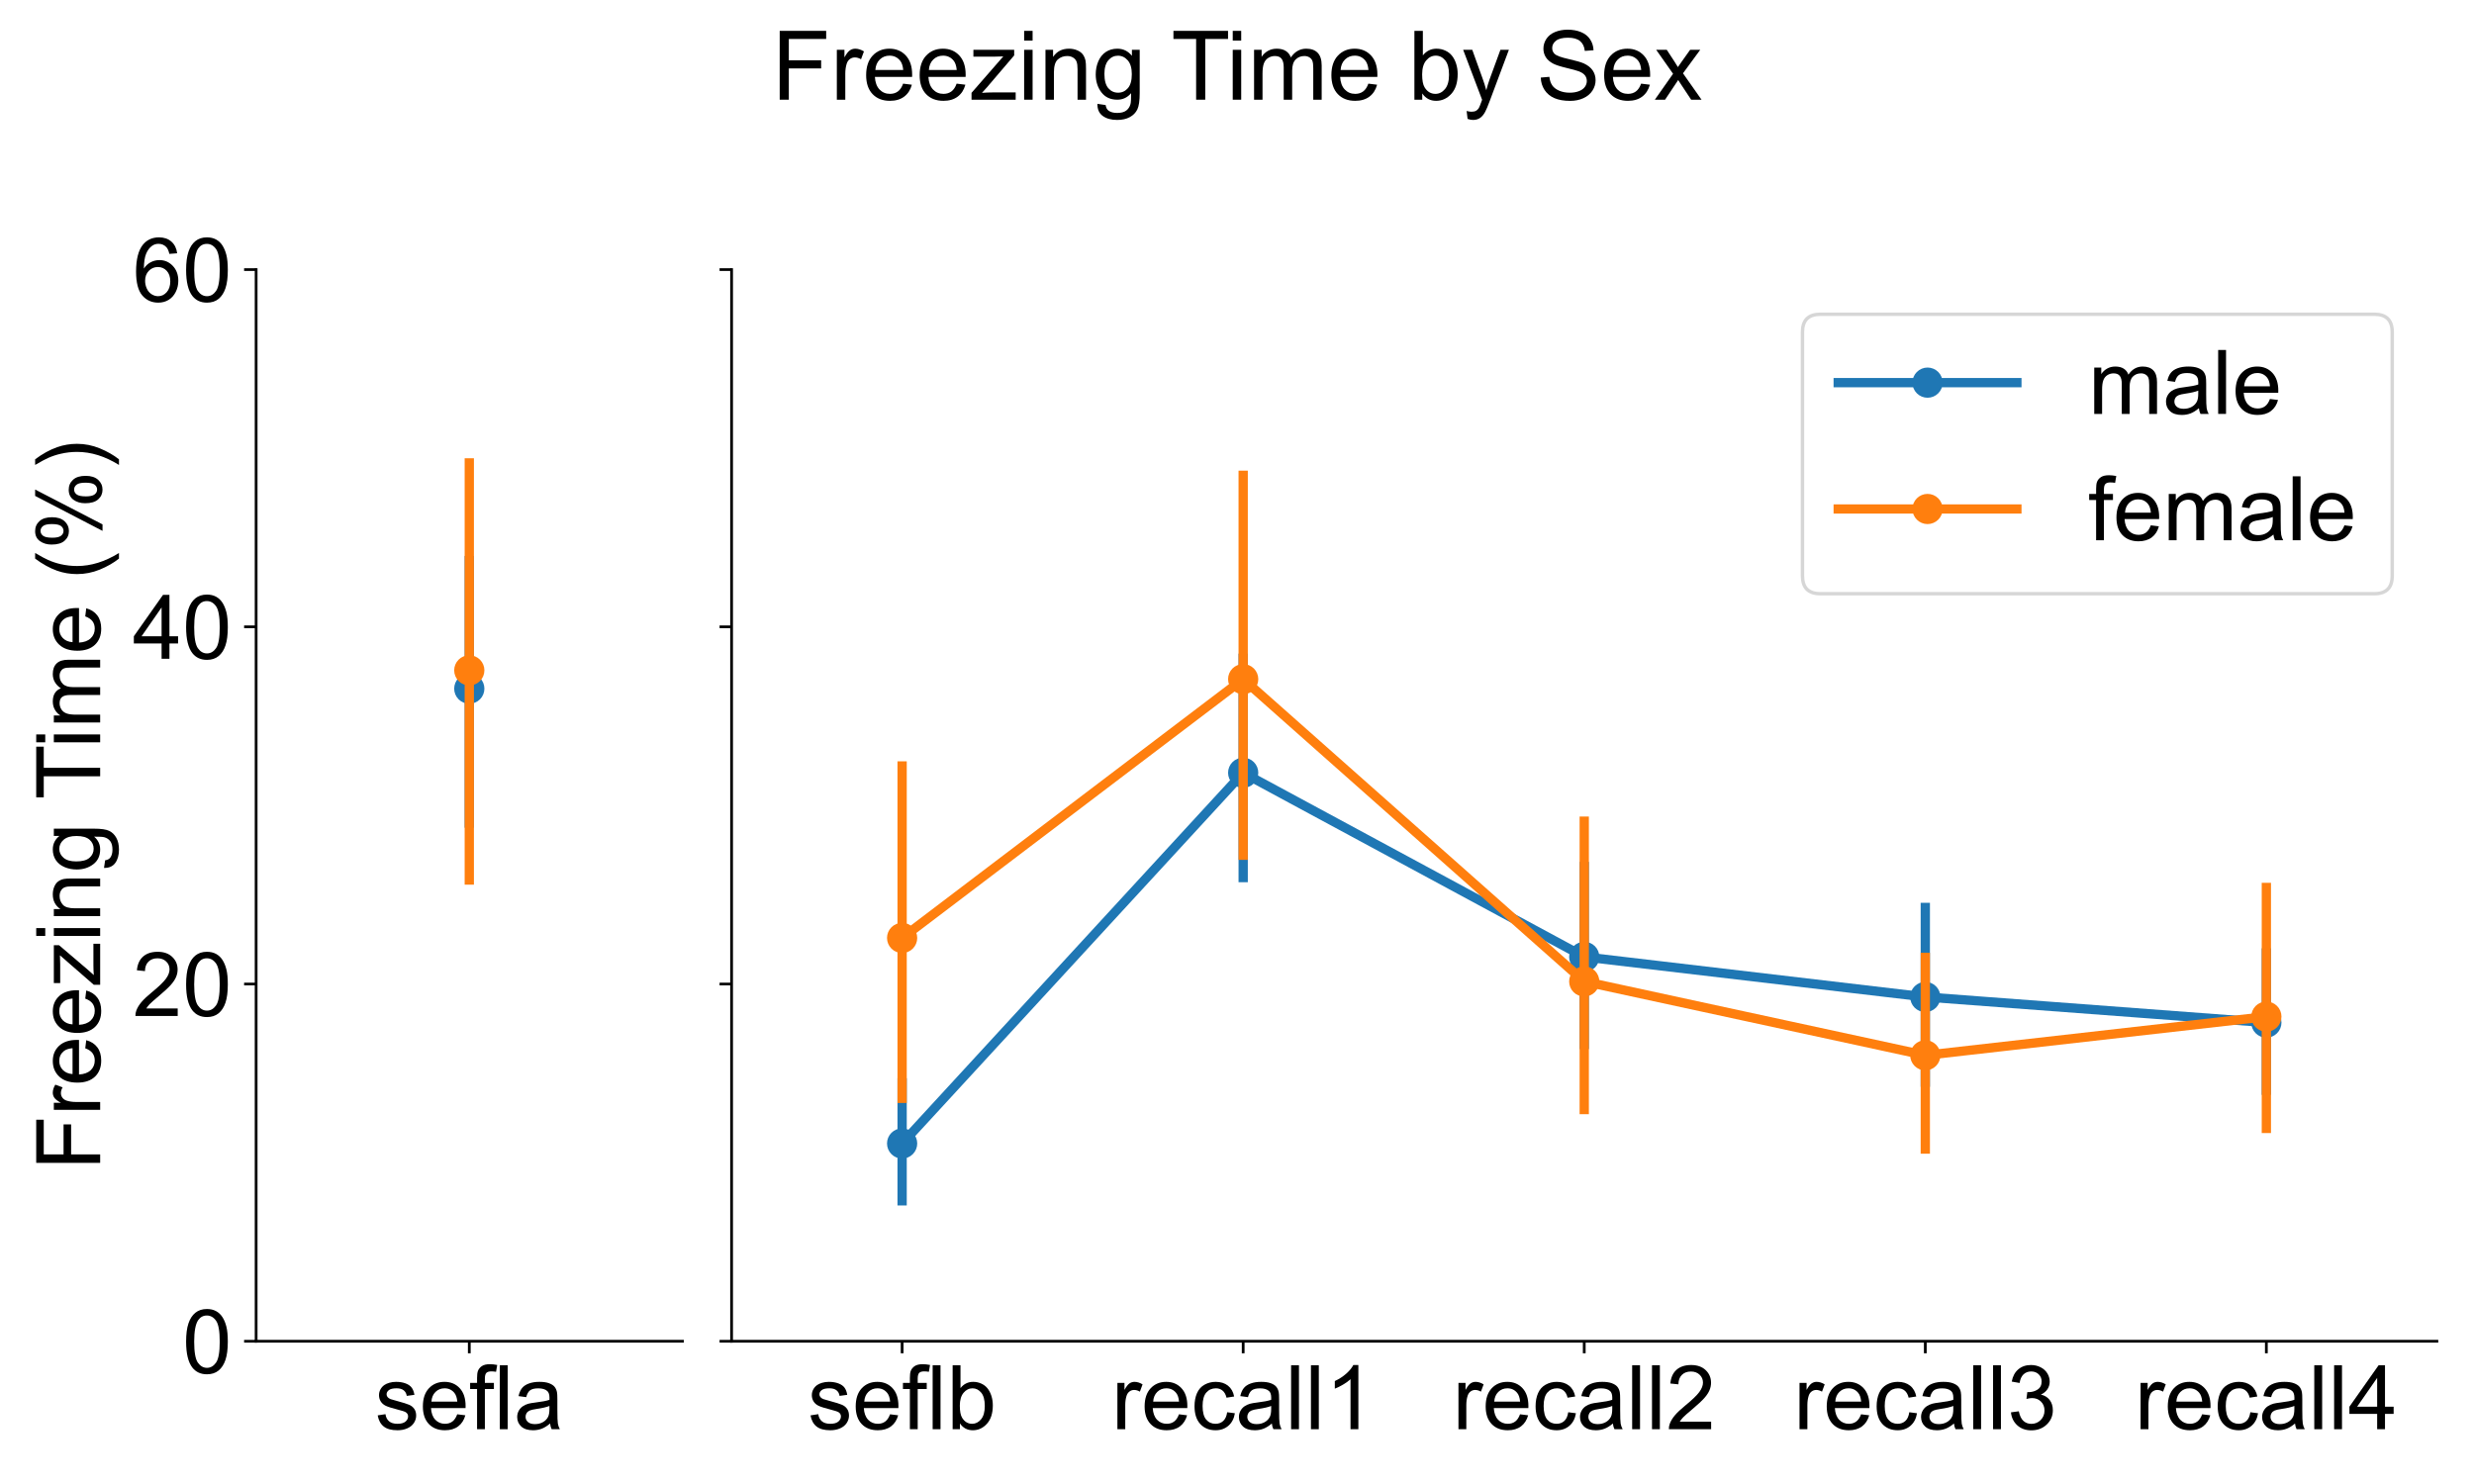
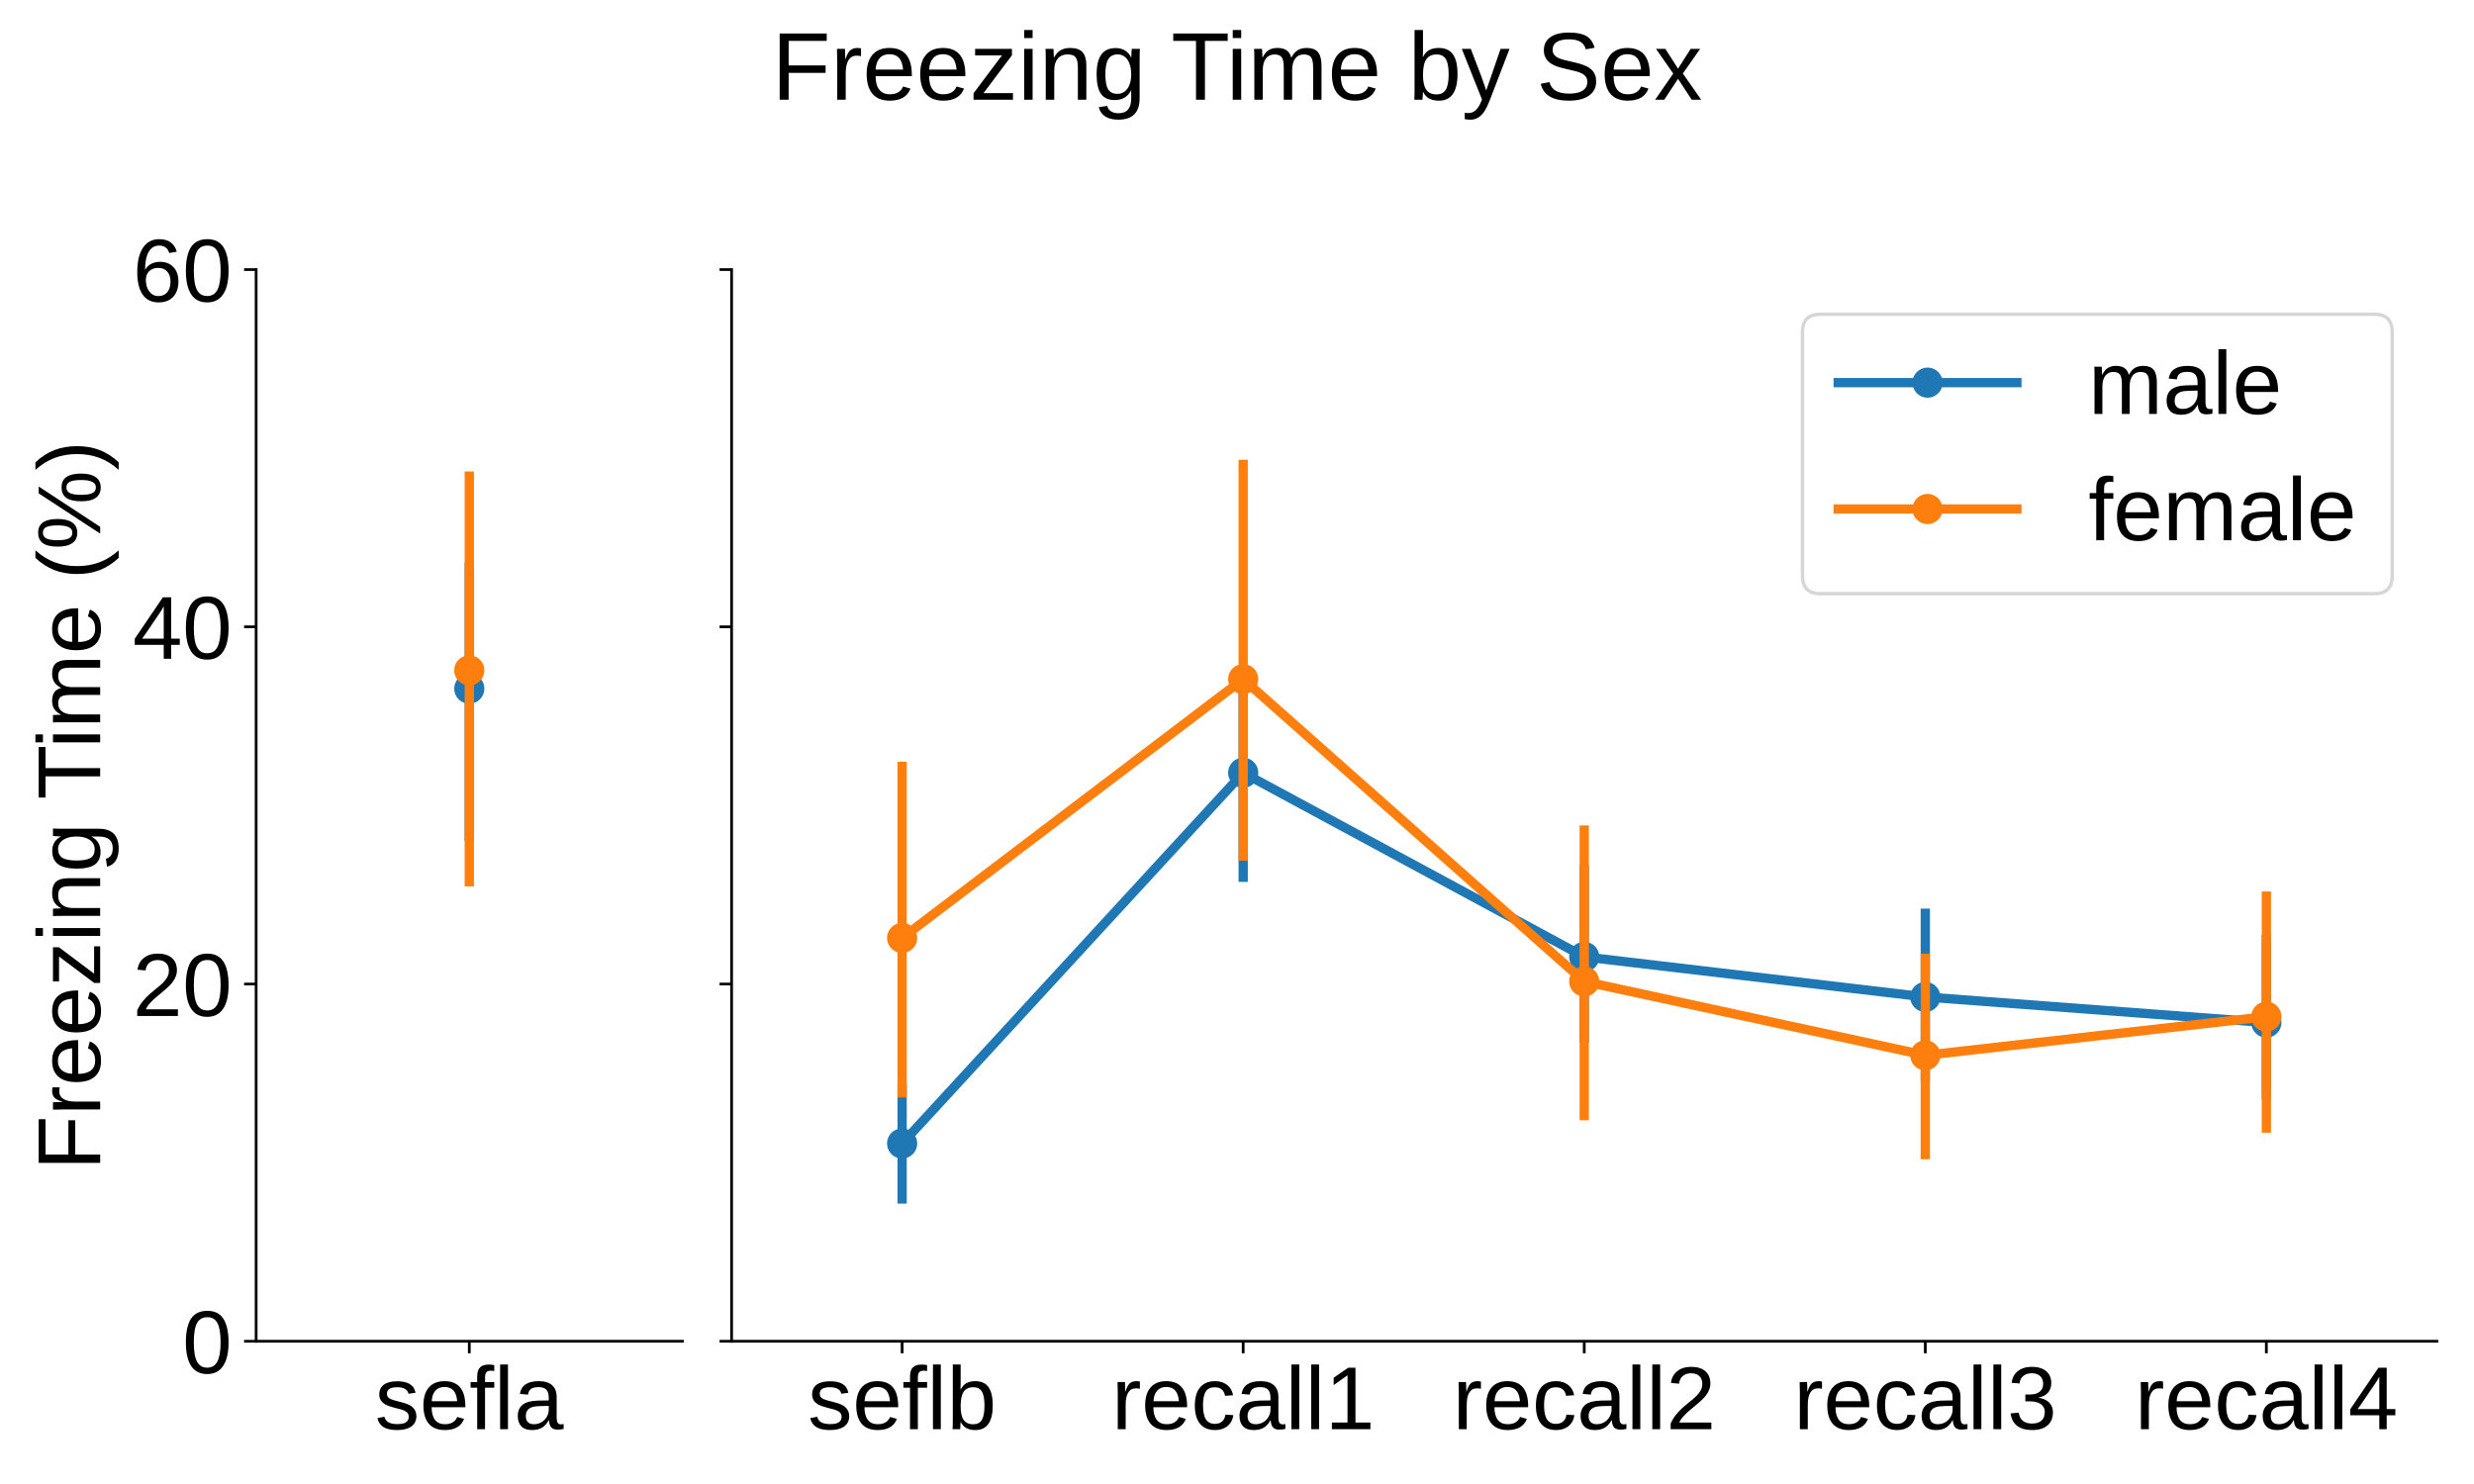
<svg xmlns="http://www.w3.org/2000/svg" xmlns:xlink="http://www.w3.org/1999/xlink" width="720pt" height="432pt" viewBox="0 0 720 432" version="1.1">
  <defs>
    <style type="text/css">*{stroke-linejoin: round; stroke-linecap: butt}</style>
  </defs>
  <g id="figure_1">
    <g id="patch_1">
      <path d="M 0 432  L 720 432  L 720 0  L 0 0  z " style="fill: #ffffff" />
    </g>
    <g id="axes_1">
      <g id="patch_2">
        <path d="M 74.54 390.44  L 198.612 390.44  L 198.612 78.48  L 74.54 78.48  z " style="fill: #ffffff" />
      </g>
      <g id="matplotlib.axis_1">
        <g id="xtick_1">
          <g id="line2d_1">
            <defs>
-               <path id="m0d3e3b2c49" d="M 0 0  L 0 3.5  " style="stroke: #000000; stroke-width: 0.8" />
+               <path id="mdb3331ebac" d="M 0 0  L 0 3.5  " style="stroke: #000000; stroke-width: 0.8" />
            </defs>
            <g>
-               <use xlink:href="#m0d3e3b2c49" x="136.576" y="390.44" style="stroke: #000000; stroke-width: 0.8" />
+               <use xlink:href="#mdb3331ebac" x="136.576" y="390.44" style="stroke: #000000; stroke-width: 0.8" />
            </g>
          </g>
          <g id="text_1">
-             <g transform="translate(109.1176 416.0503) scale(0.26 -0.26)">
-               <defs>
-                 <path id="ArialMT-73" d="M 197 991  L 753 1078  Q 800 744 1014 566  Q 1228 388 1613 388  Q 2000 388 2187 545  Q 2375 703 2375 916  Q 2375 1106 2209 1216  Q 2094 1291 1634 1406  Q 1016 1563 777 1677  Q 538 1791 414 1992  Q 291 2194 291 2438  Q 291 2659 392 2848  Q 494 3038 669 3163  Q 800 3259 1026 3326  Q 1253 3394 1513 3394  Q 1903 3394 2198 3281  Q 2494 3169 2634 2976  Q 2775 2784 2828 2463  L 2278 2388  Q 2241 2644 2061 2787  Q 1881 2931 1553 2931  Q 1166 2931 1000 2803  Q 834 2675 834 2503  Q 834 2394 903 2306  Q 972 2216 1119 2156  Q 1203 2125 1616 2013  Q 2213 1853 2448 1751  Q 2684 1650 2818 1456  Q 2953 1263 2953 975  Q 2953 694 2789 445  Q 2625 197 2315 61  Q 2006 -75 1616 -75  Q 969 -75 630 194  Q 291 463 197 991  z " transform="scale(0.015625)" />
-                 <path id="ArialMT-65" d="M 2694 1069  L 3275 997  Q 3138 488 2766 206  Q 2394 -75 1816 -75  Q 1088 -75 661 373  Q 234 822 234 1631  Q 234 2469 665 2931  Q 1097 3394 1784 3394  Q 2450 3394 2872 2941  Q 3294 2488 3294 1666  Q 3294 1616 3291 1516  L 816 1516  Q 847 969 1125 678  Q 1403 388 1819 388  Q 2128 388 2347 550  Q 2566 713 2694 1069  z M 847 1978  L 2700 1978  Q 2663 2397 2488 2606  Q 2219 2931 1791 2931  Q 1403 2931 1139 2672  Q 875 2413 847 1978  z " transform="scale(0.015625)" />
-                 <path id="ArialMT-66" d="M 556 0  L 556 2881  L 59 2881  L 59 3319  L 556 3319  L 556 3672  Q 556 4006 616 4169  Q 697 4388 901 4523  Q 1106 4659 1475 4659  Q 1713 4659 2000 4603  L 1916 4113  Q 1741 4144 1584 4144  Q 1328 4144 1222 4034  Q 1116 3925 1116 3625  L 1116 3319  L 1763 3319  L 1763 2881  L 1116 2881  L 1116 0  L 556 0  z " transform="scale(0.015625)" />
-                 <path id="ArialMT-6c" d="M 409 0  L 409 4581  L 972 4581  L 972 0  L 409 0  z " transform="scale(0.015625)" />
-                 <path id="ArialMT-61" d="M 2588 409  Q 2275 144 1986 34  Q 1697 -75 1366 -75  Q 819 -75 525 192  Q 231 459 231 875  Q 231 1119 342 1320  Q 453 1522 633 1644  Q 813 1766 1038 1828  Q 1203 1872 1538 1913  Q 2219 1994 2541 2106  Q 2544 2222 2544 2253  Q 2544 2597 2384 2738  Q 2169 2928 1744 2928  Q 1347 2928 1158 2789  Q 969 2650 878 2297  L 328 2372  Q 403 2725 575 2942  Q 747 3159 1072 3276  Q 1397 3394 1825 3394  Q 2250 3394 2515 3294  Q 2781 3194 2906 3042  Q 3031 2891 3081 2659  Q 3109 2516 3109 2141  L 3109 1391  Q 3109 606 3145 398  Q 3181 191 3288 0  L 2700 0  Q 2613 175 2588 409  z M 2541 1666  Q 2234 1541 1622 1453  Q 1275 1403 1131 1340  Q 988 1278 909 1158  Q 831 1038 831 891  Q 831 666 1001 516  Q 1172 366 1500 366  Q 1825 366 2078 508  Q 2331 650 2450 897  Q 2541 1088 2541 1459  L 2541 1666  z " transform="scale(0.015625)" />
-               </defs>
-               <use xlink:href="#ArialMT-73" />
-               <use xlink:href="#ArialMT-65" x="50" />
-               <use xlink:href="#ArialMT-66" x="105.615" />
-               <use xlink:href="#ArialMT-6c" x="133.398" />
-               <use xlink:href="#ArialMT-61" x="155.615" />
-             </g>
+             <text style="font-size: 26px; font-family: 'Arial'; text-anchor: middle" x="136.576" y="416.05" transform="rotate(-0 136.576 416.0503)">sefla</text>
          </g>
        </g>
      </g>
      <g id="matplotlib.axis_2">
        <g id="ytick_1">
          <g id="line2d_2">
            <defs>
-               <path id="mf577c481ad" d="M 0 0  L -3.5 0  " style="stroke: #000000; stroke-width: 0.8" />
+               <path id="mdb7755daaa" d="M 0 0  L -3.5 0  " style="stroke: #000000; stroke-width: 0.8" />
            </defs>
            <g>
-               <use xlink:href="#mf577c481ad" x="74.54" y="390.44" style="stroke: #000000; stroke-width: 0.8" />
+               <use xlink:href="#mdb7755daaa" x="74.54" y="390.44" style="stroke: #000000; stroke-width: 0.8" />
            </g>
          </g>
          <g id="text_2">
-             <g transform="translate(53.08156 399.7452) scale(0.26 -0.26)">
-               <defs>
-                 <path id="ArialMT-30" d="M 266 2259  Q 266 3072 433 3567  Q 600 4063 929 4331  Q 1259 4600 1759 4600  Q 2128 4600 2406 4451  Q 2684 4303 2865 4023  Q 3047 3744 3150 3342  Q 3253 2941 3253 2259  Q 3253 1453 3087 958  Q 2922 463 2592 192  Q 2263 -78 1759 -78  Q 1097 -78 719 397  Q 266 969 266 2259  z M 844 2259  Q 844 1131 1108 757  Q 1372 384 1759 384  Q 2147 384 2411 759  Q 2675 1134 2675 2259  Q 2675 3391 2411 3762  Q 2147 4134 1753 4134  Q 1366 4134 1134 3806  Q 844 3388 844 2259  z " transform="scale(0.015625)" />
-               </defs>
-               <use xlink:href="#ArialMT-30" />
-             </g>
+             <text style="font-size: 26px; font-family: 'Arial'; text-anchor: end" x="67.54" y="399.745" transform="rotate(-0 67.54 399.7452)">0</text>
          </g>
        </g>
        <g id="ytick_2">
          <g id="line2d_3">
            <g>
-               <use xlink:href="#mf577c481ad" x="74.54" y="286.453" style="stroke: #000000; stroke-width: 0.8" />
+               <use xlink:href="#mdb7755daaa" x="74.54" y="286.453" style="stroke: #000000; stroke-width: 0.8" />
            </g>
          </g>
          <g id="text_3">
-             <g transform="translate(38.62313 295.7585) scale(0.26 -0.26)">
-               <defs>
-                 <path id="ArialMT-32" d="M 3222 541  L 3222 0  L 194 0  Q 188 203 259 391  Q 375 700 629 1000  Q 884 1300 1366 1694  Q 2113 2306 2375 2664  Q 2638 3022 2638 3341  Q 2638 3675 2398 3904  Q 2159 4134 1775 4134  Q 1369 4134 1125 3890  Q 881 3647 878 3216  L 300 3275  Q 359 3922 746 4261  Q 1134 4600 1788 4600  Q 2447 4600 2831 4234  Q 3216 3869 3216 3328  Q 3216 3053 3103 2787  Q 2991 2522 2730 2228  Q 2469 1934 1863 1422  Q 1356 997 1212 845  Q 1069 694 975 541  L 3222 541  z " transform="scale(0.015625)" />
-               </defs>
-               <use xlink:href="#ArialMT-32" />
-               <use xlink:href="#ArialMT-30" x="55.615" />
-             </g>
+             <text style="font-size: 26px; font-family: 'Arial'; text-anchor: end" x="67.54" y="295.758" transform="rotate(-0 67.54 295.7585)">20</text>
          </g>
        </g>
        <g id="ytick_3">
          <g id="line2d_4">
            <g>
-               <use xlink:href="#mf577c481ad" x="74.54" y="182.467" style="stroke: #000000; stroke-width: 0.8" />
+               <use xlink:href="#mdb7755daaa" x="74.54" y="182.467" style="stroke: #000000; stroke-width: 0.8" />
            </g>
          </g>
          <g id="text_4">
-             <g transform="translate(38.62313 191.7718) scale(0.26 -0.26)">
-               <defs>
-                 <path id="ArialMT-34" d="M 2069 0  L 2069 1097  L 81 1097  L 81 1613  L 2172 4581  L 2631 4581  L 2631 1613  L 3250 1613  L 3250 1097  L 2631 1097  L 2631 0  L 2069 0  z M 2069 1613  L 2069 3678  L 634 1613  L 2069 1613  z " transform="scale(0.015625)" />
-               </defs>
-               <use xlink:href="#ArialMT-34" />
-               <use xlink:href="#ArialMT-30" x="55.615" />
-             </g>
+             <text style="font-size: 26px; font-family: 'Arial'; text-anchor: end" x="67.54" y="191.772" transform="rotate(-0 67.54 191.7718)">40</text>
          </g>
        </g>
        <g id="ytick_4">
          <g id="line2d_5">
            <g>
-               <use xlink:href="#mf577c481ad" x="74.54" y="78.48" style="stroke: #000000; stroke-width: 0.8" />
+               <use xlink:href="#mdb7755daaa" x="74.54" y="78.48" style="stroke: #000000; stroke-width: 0.8" />
            </g>
          </g>
          <g id="text_5">
-             <g transform="translate(38.62313 87.78516) scale(0.26 -0.26)">
-               <defs>
-                 <path id="ArialMT-36" d="M 3184 3459  L 2625 3416  Q 2550 3747 2413 3897  Q 2184 4138 1850 4138  Q 1581 4138 1378 3988  Q 1113 3794 959 3422  Q 806 3050 800 2363  Q 1003 2672 1297 2822  Q 1591 2972 1913 2972  Q 2475 2972 2870 2558  Q 3266 2144 3266 1488  Q 3266 1056 3080 686  Q 2894 316 2569 119  Q 2244 -78 1831 -78  Q 1128 -78 684 439  Q 241 956 241 2144  Q 241 3472 731 4075  Q 1159 4600 1884 4600  Q 2425 4600 2770 4297  Q 3116 3994 3184 3459  z M 888 1484  Q 888 1194 1011 928  Q 1134 663 1356 523  Q 1578 384 1822 384  Q 2178 384 2434 671  Q 2691 959 2691 1453  Q 2691 1928 2437 2201  Q 2184 2475 1800 2475  Q 1419 2475 1153 2201  Q 888 1928 888 1484  z " transform="scale(0.015625)" />
-               </defs>
-               <use xlink:href="#ArialMT-36" />
-               <use xlink:href="#ArialMT-30" x="55.615" />
-             </g>
+             <text style="font-size: 26px; font-family: 'Arial'; text-anchor: end" x="67.54" y="87.785" transform="rotate(-0 67.54 87.78516)">60</text>
          </g>
        </g>
        <g id="text_6">
-           <g transform="translate(29.15094 340.6456) rotate(-90) scale(0.26 -0.26)">
-             <defs>
-               <path id="ArialMT-46" d="M 525 0  L 525 4581  L 3616 4581  L 3616 4041  L 1131 4041  L 1131 2622  L 3281 2622  L 3281 2081  L 1131 2081  L 1131 0  L 525 0  z " transform="scale(0.015625)" />
-               <path id="ArialMT-72" d="M 416 0  L 416 3319  L 922 3319  L 922 2816  Q 1116 3169 1280 3281  Q 1444 3394 1641 3394  Q 1925 3394 2219 3213  L 2025 2691  Q 1819 2813 1613 2813  Q 1428 2813 1281 2702  Q 1134 2591 1072 2394  Q 978 2094 978 1738  L 978 0  L 416 0  z " transform="scale(0.015625)" />
-               <path id="ArialMT-7a" d="M 125 0  L 125 456  L 2238 2881  Q 1878 2863 1603 2863  L 250 2863  L 250 3319  L 2963 3319  L 2963 2947  L 1166 841  L 819 456  Q 1197 484 1528 484  L 3063 484  L 3063 0  L 125 0  z " transform="scale(0.015625)" />
-               <path id="ArialMT-69" d="M 425 3934  L 425 4581  L 988 4581  L 988 3934  L 425 3934  z M 425 0  L 425 3319  L 988 3319  L 988 0  L 425 0  z " transform="scale(0.015625)" />
-               <path id="ArialMT-6e" d="M 422 0  L 422 3319  L 928 3319  L 928 2847  Q 1294 3394 1984 3394  Q 2284 3394 2536 3286  Q 2788 3178 2913 3003  Q 3038 2828 3088 2588  Q 3119 2431 3119 2041  L 3119 0  L 2556 0  L 2556 2019  Q 2556 2363 2490 2533  Q 2425 2703 2258 2804  Q 2091 2906 1866 2906  Q 1506 2906 1245 2678  Q 984 2450 984 1813  L 984 0  L 422 0  z " transform="scale(0.015625)" />
-               <path id="ArialMT-67" d="M 319 -275  L 866 -356  Q 900 -609 1056 -725  Q 1266 -881 1628 -881  Q 2019 -881 2231 -725  Q 2444 -569 2519 -288  Q 2563 -116 2559 434  Q 2191 0 1641 0  Q 956 0 581 494  Q 206 988 206 1678  Q 206 2153 378 2554  Q 550 2956 876 3175  Q 1203 3394 1644 3394  Q 2231 3394 2613 2919  L 2613 3319  L 3131 3319  L 3131 450  Q 3131 -325 2973 -648  Q 2816 -972 2473 -1159  Q 2131 -1347 1631 -1347  Q 1038 -1347 672 -1080  Q 306 -813 319 -275  z M 784 1719  Q 784 1066 1043 766  Q 1303 466 1694 466  Q 2081 466 2343 764  Q 2606 1063 2606 1700  Q 2606 2309 2336 2618  Q 2066 2928 1684 2928  Q 1309 2928 1046 2623  Q 784 2319 784 1719  z " transform="scale(0.015625)" />
-               <path id="ArialMT-20" transform="scale(0.015625)" />
-               <path id="ArialMT-54" d="M 1659 0  L 1659 4041  L 150 4041  L 150 4581  L 3781 4581  L 3781 4041  L 2266 4041  L 2266 0  L 1659 0  z " transform="scale(0.015625)" />
-               <path id="ArialMT-6d" d="M 422 0  L 422 3319  L 925 3319  L 925 2853  Q 1081 3097 1340 3245  Q 1600 3394 1931 3394  Q 2300 3394 2536 3241  Q 2772 3088 2869 2813  Q 3263 3394 3894 3394  Q 4388 3394 4653 3120  Q 4919 2847 4919 2278  L 4919 0  L 4359 0  L 4359 2091  Q 4359 2428 4304 2576  Q 4250 2725 4106 2815  Q 3963 2906 3769 2906  Q 3419 2906 3187 2673  Q 2956 2441 2956 1928  L 2956 0  L 2394 0  L 2394 2156  Q 2394 2531 2256 2718  Q 2119 2906 1806 2906  Q 1569 2906 1367 2781  Q 1166 2656 1075 2415  Q 984 2175 984 1722  L 984 0  L 422 0  z " transform="scale(0.015625)" />
-               <path id="ArialMT-28" d="M 1497 -1347  Q 1031 -759 709 28  Q 388 816 388 1659  Q 388 2403 628 3084  Q 909 3875 1497 4659  L 1900 4659  Q 1522 4009 1400 3731  Q 1209 3300 1100 2831  Q 966 2247 966 1656  Q 966 153 1900 -1347  L 1497 -1347  z " transform="scale(0.015625)" />
-               <path id="ArialMT-25" d="M 372 3481  Q 372 3972 619 4315  Q 866 4659 1334 4659  Q 1766 4659 2048 4351  Q 2331 4044 2331 3447  Q 2331 2866 2045 2552  Q 1759 2238 1341 2238  Q 925 2238 648 2547  Q 372 2856 372 3481  z M 1350 4272  Q 1141 4272 1002 4090  Q 863 3909 863 3425  Q 863 2984 1003 2804  Q 1144 2625 1350 2625  Q 1563 2625 1702 2806  Q 1841 2988 1841 3469  Q 1841 3913 1700 4092  Q 1559 4272 1350 4272  z M 1353 -169  L 3859 4659  L 4316 4659  L 1819 -169  L 1353 -169  z M 3334 1075  Q 3334 1569 3581 1911  Q 3828 2253 4300 2253  Q 4731 2253 5014 1945  Q 5297 1638 5297 1041  Q 5297 459 5011 145  Q 4725 -169 4303 -169  Q 3888 -169 3611 142  Q 3334 453 3334 1075  z M 4316 1866  Q 4103 1866 3964 1684  Q 3825 1503 3825 1019  Q 3825 581 3965 400  Q 4106 219 4313 219  Q 4528 219 4667 400  Q 4806 581 4806 1063  Q 4806 1506 4665 1686  Q 4525 1866 4316 1866  z " transform="scale(0.015625)" />
-               <path id="ArialMT-29" d="M 791 -1347  L 388 -1347  Q 1322 153 1322 1656  Q 1322 2244 1188 2822  Q 1081 3291 891 3722  Q 769 4003 388 4659  L 791 4659  Q 1378 3875 1659 3084  Q 1900 2403 1900 1659  Q 1900 816 1576 28  Q 1253 -759 791 -1347  z " transform="scale(0.015625)" />
-             </defs>
-             <use xlink:href="#ArialMT-46" />
-             <use xlink:href="#ArialMT-72" x="61.084" />
-             <use xlink:href="#ArialMT-65" x="94.385" />
-             <use xlink:href="#ArialMT-65" x="150" />
-             <use xlink:href="#ArialMT-7a" x="205.615" />
-             <use xlink:href="#ArialMT-69" x="255.615" />
-             <use xlink:href="#ArialMT-6e" x="277.832" />
-             <use xlink:href="#ArialMT-67" x="333.447" />
-             <use xlink:href="#ArialMT-20" x="389.062" />
-             <use xlink:href="#ArialMT-54" x="415.096" />
-             <use xlink:href="#ArialMT-69" x="472.43" />
-             <use xlink:href="#ArialMT-6d" x="494.646" />
-             <use xlink:href="#ArialMT-65" x="577.947" />
-             <use xlink:href="#ArialMT-20" x="633.562" />
-             <use xlink:href="#ArialMT-28" x="661.346" />
-             <use xlink:href="#ArialMT-25" x="694.646" />
-             <use xlink:href="#ArialMT-29" x="783.562" />
-           </g>
+           <text style="font-size: 26px; font-family: 'Arial'; text-anchor: middle" x="29.151" y="234.46" transform="rotate(-90 29.15094 234.46)">Freezing Time (%)</text>
        </g>
      </g>
      <g id="line2d_6">
-         <path d="M 136.576 200.466  " clip-path="url(#p0531f3b041)" style="fill: none; stroke: #1f77b4; stroke-width: 2.7; stroke-linecap: square" />
+         <path d="M 136.576 200.466  " clip-path="url(#pfda4c214dc)" style="fill: none; stroke: #1f77b4; stroke-width: 2.7; stroke-linecap: square" />
        <defs>
-           <path id="m6a52ae453a" d="M 0 3.384  C 0.897 3.384 1.758 3.027 2.393 2.393  C 3.027 1.758 3.384 0.897 3.384 0  C 3.384 -0.897 3.027 -1.758 2.393 -2.393  C 1.758 -3.027 0.897 -3.384 0 -3.384  C -0.897 -3.384 -1.758 -3.027 -2.393 -2.393  C -3.027 -1.758 -3.384 -0.897 -3.384 0  C -3.384 0.897 -3.027 1.758 -2.393 2.393  C -1.758 3.027 -0.897 3.384 0 3.384  z " style="stroke: #1f77b4; stroke-width: 2.025" />
+           <path id="mf33b1199b5" d="M 0 3.384  C 0.897 3.384 1.758 3.027 2.393 2.393  C 3.027 1.758 3.384 0.897 3.384 0  C 3.384 -0.897 3.027 -1.758 2.393 -2.393  C 1.758 -3.027 0.897 -3.384 0 -3.384  C -0.897 -3.384 -1.758 -3.027 -2.393 -2.393  C -3.027 -1.758 -3.384 -0.897 -3.384 0  C -3.384 0.897 -3.027 1.758 -2.393 2.393  C -1.758 3.027 -0.897 3.384 0 3.384  z " style="stroke: #1f77b4; stroke-width: 2.025" />
        </defs>
-         <g clip-path="url(#p0531f3b041)">
-           <use xlink:href="#m6a52ae453a" x="136.576" y="200.466" style="fill: #1f77b4; stroke: #1f77b4; stroke-width: 2.025" />
+         <g clip-path="url(#pfda4c214dc)">
+           <use xlink:href="#mf33b1199b5" x="136.576" y="200.466" style="fill: #1f77b4; stroke: #1f77b4; stroke-width: 2.025" />
        </g>
      </g>
      <g id="line2d_7">
-         <path d="M 136.576 239.617  L 136.576 163.18  " clip-path="url(#p0531f3b041)" style="fill: none; stroke: #1f77b4; stroke-width: 2.7; stroke-linecap: square" />
+         <path d="M 136.576 243.464  L 136.576 165.176  " clip-path="url(#pfda4c214dc)" style="fill: none; stroke: #1f77b4; stroke-width: 2.7; stroke-linecap: square" />
      </g>
      <g id="line2d_8">
-         <path d="M 136.576 195.139  " clip-path="url(#p0531f3b041)" style="fill: none; stroke: #ff7f0e; stroke-width: 2.7; stroke-linecap: square" />
+         <path d="M 136.576 195.139  " clip-path="url(#pfda4c214dc)" style="fill: none; stroke: #ff7f0e; stroke-width: 2.7; stroke-linecap: square" />
        <defs>
-           <path id="m0e957e4291" d="M 0 3.384  C 0.897 3.384 1.758 3.027 2.393 2.393  C 3.027 1.758 3.384 0.897 3.384 0  C 3.384 -0.897 3.027 -1.758 2.393 -2.393  C 1.758 -3.027 0.897 -3.384 0 -3.384  C -0.897 -3.384 -1.758 -3.027 -2.393 -2.393  C -3.027 -1.758 -3.384 -0.897 -3.384 0  C -3.384 0.897 -3.027 1.758 -2.393 2.393  C -1.758 3.027 -0.897 3.384 0 3.384  z " style="stroke: #ff7f0e; stroke-width: 2.025" />
+           <path id="m7544939853" d="M 0 3.384  C 0.897 3.384 1.758 3.027 2.393 2.393  C 3.027 1.758 3.384 0.897 3.384 0  C 3.384 -0.897 3.027 -1.758 2.393 -2.393  C 1.758 -3.027 0.897 -3.384 0 -3.384  C -0.897 -3.384 -1.758 -3.027 -2.393 -2.393  C -3.027 -1.758 -3.384 -0.897 -3.384 0  C -3.384 0.897 -3.027 1.758 -2.393 2.393  C -1.758 3.027 -0.897 3.384 0 3.384  z " style="stroke: #ff7f0e; stroke-width: 2.025" />
        </defs>
-         <g clip-path="url(#p0531f3b041)">
-           <use xlink:href="#m0e957e4291" x="136.576" y="195.139" style="fill: #ff7f0e; stroke: #ff7f0e; stroke-width: 2.025" />
+         <g clip-path="url(#pfda4c214dc)">
+           <use xlink:href="#m7544939853" x="136.576" y="195.139" style="fill: #ff7f0e; stroke: #ff7f0e; stroke-width: 2.025" />
        </g>
      </g>
      <g id="line2d_9">
-         <path d="M 136.576 256.177  L 136.576 134.747  " clip-path="url(#p0531f3b041)" style="fill: none; stroke: #ff7f0e; stroke-width: 2.7; stroke-linecap: square" />
+         <path d="M 136.576 256.676  L 136.576 138.584  " clip-path="url(#pfda4c214dc)" style="fill: none; stroke: #ff7f0e; stroke-width: 2.7; stroke-linecap: square" />
      </g>
      <g id="line2d_10" />
      <g id="line2d_11" />
      <g id="patch_3">
        <path d="M 74.54 390.44  L 74.54 78.48  " style="fill: none; stroke: #000000; stroke-width: 0.8; stroke-linejoin: miter; stroke-linecap: square" />
      </g>
      <g id="patch_4">
        <path d="M 74.54 390.44  L 198.612 390.44  " style="fill: none; stroke: #000000; stroke-width: 0.8; stroke-linejoin: miter; stroke-linecap: square" />
      </g>
    </g>
    <g id="axes_2">
      <g id="patch_5">
        <path d="M 212.912 390.44  L 709.2 390.44  L 709.2 78.48  L 212.912 78.48  z " style="fill: #ffffff" />
      </g>
      <g id="matplotlib.axis_3">
        <g id="xtick_2">
          <g id="line2d_12">
            <g>
-               <use xlink:href="#m0d3e3b2c49" x="262.541" y="390.44" style="stroke: #000000; stroke-width: 0.8" />
+               <use xlink:href="#mdb3331ebac" x="262.541" y="390.44" style="stroke: #000000; stroke-width: 0.8" />
            </g>
          </g>
          <g id="text_7">
-             <g transform="translate(235.0824 416.0503) scale(0.26 -0.26)">
-               <defs>
-                 <path id="ArialMT-62" d="M 941 0  L 419 0  L 419 4581  L 981 4581  L 981 2947  Q 1338 3394 1891 3394  Q 2197 3394 2470 3270  Q 2744 3147 2920 2923  Q 3097 2700 3197 2384  Q 3297 2069 3297 1709  Q 3297 856 2875 390  Q 2453 -75 1863 -75  Q 1275 -75 941 416  L 941 0  z M 934 1684  Q 934 1088 1097 822  Q 1363 388 1816 388  Q 2184 388 2453 708  Q 2722 1028 2722 1663  Q 2722 2313 2464 2622  Q 2206 2931 1841 2931  Q 1472 2931 1203 2611  Q 934 2291 934 1684  z " transform="scale(0.015625)" />
-               </defs>
-               <use xlink:href="#ArialMT-73" />
-               <use xlink:href="#ArialMT-65" x="50" />
-               <use xlink:href="#ArialMT-66" x="105.615" />
-               <use xlink:href="#ArialMT-6c" x="133.398" />
-               <use xlink:href="#ArialMT-62" x="155.615" />
-             </g>
+             <text style="font-size: 26px; font-family: 'Arial'; text-anchor: middle" x="262.541" y="416.05" transform="rotate(-0 262.5408 416.0503)">seflb</text>
          </g>
        </g>
        <g id="xtick_3">
          <g id="line2d_13">
            <g>
-               <use xlink:href="#m0d3e3b2c49" x="361.798" y="390.44" style="stroke: #000000; stroke-width: 0.8" />
+               <use xlink:href="#mdb3331ebac" x="361.798" y="390.44" style="stroke: #000000; stroke-width: 0.8" />
            </g>
          </g>
          <g id="text_8">
-             <g transform="translate(323.5053 416.0503) scale(0.26 -0.26)">
-               <defs>
-                 <path id="ArialMT-63" d="M 2588 1216  L 3141 1144  Q 3050 572 2676 248  Q 2303 -75 1759 -75  Q 1078 -75 664 370  Q 250 816 250 1647  Q 250 2184 428 2587  Q 606 2991 970 3192  Q 1334 3394 1763 3394  Q 2303 3394 2647 3120  Q 2991 2847 3088 2344  L 2541 2259  Q 2463 2594 2264 2762  Q 2066 2931 1784 2931  Q 1359 2931 1093 2626  Q 828 2322 828 1663  Q 828 994 1084 691  Q 1341 388 1753 388  Q 2084 388 2306 591  Q 2528 794 2588 1216  z " transform="scale(0.015625)" />
-                 <path id="ArialMT-31" d="M 2384 0  L 1822 0  L 1822 3584  Q 1619 3391 1289 3197  Q 959 3003 697 2906  L 697 3450  Q 1169 3672 1522 3987  Q 1875 4303 2022 4600  L 2384 4600  L 2384 0  z " transform="scale(0.015625)" />
-               </defs>
-               <use xlink:href="#ArialMT-72" />
-               <use xlink:href="#ArialMT-65" x="33.301" />
-               <use xlink:href="#ArialMT-63" x="88.916" />
-               <use xlink:href="#ArialMT-61" x="138.916" />
-               <use xlink:href="#ArialMT-6c" x="194.531" />
-               <use xlink:href="#ArialMT-6c" x="216.748" />
-               <use xlink:href="#ArialMT-31" x="238.965" />
-             </g>
+             <text style="font-size: 26px; font-family: 'Arial'; text-anchor: middle" x="361.798" y="416.05" transform="rotate(-0 361.7984 416.0503)">recall1</text>
          </g>
        </g>
        <g id="xtick_4">
          <g id="line2d_14">
            <g>
-               <use xlink:href="#m0d3e3b2c49" x="461.056" y="390.44" style="stroke: #000000; stroke-width: 0.8" />
+               <use xlink:href="#mdb3331ebac" x="461.056" y="390.44" style="stroke: #000000; stroke-width: 0.8" />
            </g>
          </g>
          <g id="text_9">
-             <g transform="translate(422.7629 416.0503) scale(0.26 -0.26)">
-               <use xlink:href="#ArialMT-72" />
-               <use xlink:href="#ArialMT-65" x="33.301" />
-               <use xlink:href="#ArialMT-63" x="88.916" />
-               <use xlink:href="#ArialMT-61" x="138.916" />
-               <use xlink:href="#ArialMT-6c" x="194.531" />
-               <use xlink:href="#ArialMT-6c" x="216.748" />
-               <use xlink:href="#ArialMT-32" x="238.965" />
-             </g>
+             <text style="font-size: 26px; font-family: 'Arial'; text-anchor: middle" x="461.056" y="416.05" transform="rotate(-0 461.056 416.0503)">recall2</text>
          </g>
        </g>
        <g id="xtick_5">
          <g id="line2d_15">
            <g>
-               <use xlink:href="#m0d3e3b2c49" x="560.314" y="390.44" style="stroke: #000000; stroke-width: 0.8" />
+               <use xlink:href="#mdb3331ebac" x="560.314" y="390.44" style="stroke: #000000; stroke-width: 0.8" />
            </g>
          </g>
          <g id="text_10">
-             <g transform="translate(522.0205 416.0503) scale(0.26 -0.26)">
-               <defs>
-                 <path id="ArialMT-33" d="M 269 1209  L 831 1284  Q 928 806 1161 595  Q 1394 384 1728 384  Q 2125 384 2398 659  Q 2672 934 2672 1341  Q 2672 1728 2419 1979  Q 2166 2231 1775 2231  Q 1616 2231 1378 2169  L 1441 2663  Q 1497 2656 1531 2656  Q 1891 2656 2178 2843  Q 2466 3031 2466 3422  Q 2466 3731 2256 3934  Q 2047 4138 1716 4138  Q 1388 4138 1169 3931  Q 950 3725 888 3313  L 325 3413  Q 428 3978 793 4289  Q 1159 4600 1703 4600  Q 2078 4600 2393 4439  Q 2709 4278 2876 4000  Q 3044 3722 3044 3409  Q 3044 3113 2884 2869  Q 2725 2625 2413 2481  Q 2819 2388 3044 2092  Q 3269 1797 3269 1353  Q 3269 753 2831 336  Q 2394 -81 1725 -81  Q 1122 -81 723 278  Q 325 638 269 1209  z " transform="scale(0.015625)" />
-               </defs>
-               <use xlink:href="#ArialMT-72" />
-               <use xlink:href="#ArialMT-65" x="33.301" />
-               <use xlink:href="#ArialMT-63" x="88.916" />
-               <use xlink:href="#ArialMT-61" x="138.916" />
-               <use xlink:href="#ArialMT-6c" x="194.531" />
-               <use xlink:href="#ArialMT-6c" x="216.748" />
-               <use xlink:href="#ArialMT-33" x="238.965" />
-             </g>
+             <text style="font-size: 26px; font-family: 'Arial'; text-anchor: middle" x="560.314" y="416.05" transform="rotate(-0 560.3136 416.0503)">recall3</text>
          </g>
        </g>
        <g id="xtick_6">
          <g id="line2d_16">
            <g>
-               <use xlink:href="#m0d3e3b2c49" x="659.571" y="390.44" style="stroke: #000000; stroke-width: 0.8" />
+               <use xlink:href="#mdb3331ebac" x="659.571" y="390.44" style="stroke: #000000; stroke-width: 0.8" />
            </g>
          </g>
          <g id="text_11">
-             <g transform="translate(621.2781 416.0503) scale(0.26 -0.26)">
-               <use xlink:href="#ArialMT-72" />
-               <use xlink:href="#ArialMT-65" x="33.301" />
-               <use xlink:href="#ArialMT-63" x="88.916" />
-               <use xlink:href="#ArialMT-61" x="138.916" />
-               <use xlink:href="#ArialMT-6c" x="194.531" />
-               <use xlink:href="#ArialMT-6c" x="216.748" />
-               <use xlink:href="#ArialMT-34" x="238.965" />
-             </g>
+             <text style="font-size: 26px; font-family: 'Arial'; text-anchor: middle" x="659.571" y="416.05" transform="rotate(-0 659.5712 416.0503)">recall4</text>
          </g>
        </g>
      </g>
      <g id="matplotlib.axis_4">
        <g id="ytick_5">
          <g id="line2d_17">
            <g>
-               <use xlink:href="#mf577c481ad" x="212.912" y="390.44" style="stroke: #000000; stroke-width: 0.8" />
+               <use xlink:href="#mdb7755daaa" x="212.912" y="390.44" style="stroke: #000000; stroke-width: 0.8" />
            </g>
          </g>
        </g>
        <g id="ytick_6">
          <g id="line2d_18">
            <g>
-               <use xlink:href="#mf577c481ad" x="212.912" y="286.453" style="stroke: #000000; stroke-width: 0.8" />
+               <use xlink:href="#mdb7755daaa" x="212.912" y="286.453" style="stroke: #000000; stroke-width: 0.8" />
            </g>
          </g>
        </g>
        <g id="ytick_7">
          <g id="line2d_19">
            <g>
-               <use xlink:href="#mf577c481ad" x="212.912" y="182.467" style="stroke: #000000; stroke-width: 0.8" />
+               <use xlink:href="#mdb7755daaa" x="212.912" y="182.467" style="stroke: #000000; stroke-width: 0.8" />
            </g>
          </g>
        </g>
        <g id="ytick_8">
          <g id="line2d_20">
            <g>
-               <use xlink:href="#mf577c481ad" x="212.912" y="78.48" style="stroke: #000000; stroke-width: 0.8" />
+               <use xlink:href="#mdb7755daaa" x="212.912" y="78.48" style="stroke: #000000; stroke-width: 0.8" />
            </g>
          </g>
        </g>
      </g>
      <g id="line2d_21">
-         <path d="M 262.541 332.874  L 361.798 224.957  L 461.056 278.553  L 560.314 290.225  L 659.571 297.674  " clip-path="url(#p433e369042)" style="fill: none; stroke: #1f77b4; stroke-width: 2.7; stroke-linecap: square" />
-         <g clip-path="url(#p433e369042)">
-           <use xlink:href="#m6a52ae453a" x="262.541" y="332.874" style="fill: #1f77b4; stroke: #1f77b4; stroke-width: 2.025" />
-           <use xlink:href="#m6a52ae453a" x="361.798" y="224.957" style="fill: #1f77b4; stroke: #1f77b4; stroke-width: 2.025" />
-           <use xlink:href="#m6a52ae453a" x="461.056" y="278.553" style="fill: #1f77b4; stroke: #1f77b4; stroke-width: 2.025" />
-           <use xlink:href="#m6a52ae453a" x="560.314" y="290.225" style="fill: #1f77b4; stroke: #1f77b4; stroke-width: 2.025" />
-           <use xlink:href="#m6a52ae453a" x="659.571" y="297.674" style="fill: #1f77b4; stroke: #1f77b4; stroke-width: 2.025" />
+         <path d="M 262.541 332.874  L 361.798 224.957  L 461.056 278.553  L 560.314 290.225  L 659.571 297.674  " clip-path="url(#p84ffae5710)" style="fill: none; stroke: #1f77b4; stroke-width: 2.7; stroke-linecap: square" />
+         <g clip-path="url(#p84ffae5710)">
+           <use xlink:href="#mf33b1199b5" x="262.541" y="332.874" style="fill: #1f77b4; stroke: #1f77b4; stroke-width: 2.025" />
+           <use xlink:href="#mf33b1199b5" x="361.798" y="224.957" style="fill: #1f77b4; stroke: #1f77b4; stroke-width: 2.025" />
+           <use xlink:href="#mf33b1199b5" x="461.056" y="278.553" style="fill: #1f77b4; stroke: #1f77b4; stroke-width: 2.025" />
+           <use xlink:href="#mf33b1199b5" x="560.314" y="290.225" style="fill: #1f77b4; stroke: #1f77b4; stroke-width: 2.025" />
+           <use xlink:href="#mf33b1199b5" x="659.571" y="297.674" style="fill: #1f77b4; stroke: #1f77b4; stroke-width: 2.025" />
        </g>
      </g>
      <g id="line2d_22">
-         <path d="M 262.541 349.56  L 262.541 315.233  " clip-path="url(#p433e369042)" style="fill: none; stroke: #1f77b4; stroke-width: 2.7; stroke-linecap: square" />
+         <path d="M 262.541 349.025  L 262.541 316.914  " clip-path="url(#p84ffae5710)" style="fill: none; stroke: #1f77b4; stroke-width: 2.7; stroke-linecap: square" />
      </g>
      <g id="line2d_23">
-         <path d="M 361.798 255.462  L 361.798 191.615  " clip-path="url(#p433e369042)" style="fill: none; stroke: #1f77b4; stroke-width: 2.7; stroke-linecap: square" />
+         <path d="M 361.798 255.366  L 361.798 196.13  " clip-path="url(#p84ffae5710)" style="fill: none; stroke: #1f77b4; stroke-width: 2.7; stroke-linecap: square" />
      </g>
      <g id="line2d_24">
-         <path d="M 461.056 304.042  L 461.056 252.227  " clip-path="url(#p433e369042)" style="fill: none; stroke: #1f77b4; stroke-width: 2.7; stroke-linecap: square" />
+         <path d="M 461.056 302.223  L 461.056 253.112  " clip-path="url(#p84ffae5710)" style="fill: none; stroke: #1f77b4; stroke-width: 2.7; stroke-linecap: square" />
      </g>
      <g id="line2d_25">
-         <path d="M 560.314 315.025  L 560.314 264.151  " clip-path="url(#p433e369042)" style="fill: none; stroke: #1f77b4; stroke-width: 2.7; stroke-linecap: square" />
+         <path d="M 560.314 313.467  L 560.314 265.852  " clip-path="url(#p84ffae5710)" style="fill: none; stroke: #1f77b4; stroke-width: 2.7; stroke-linecap: square" />
      </g>
      <g id="line2d_26">
-         <path d="M 659.571 317.375  L 659.571 277.414  " clip-path="url(#p433e369042)" style="fill: none; stroke: #1f77b4; stroke-width: 2.7; stroke-linecap: square" />
+         <path d="M 659.571 318.657  L 659.571 273.492  " clip-path="url(#p84ffae5710)" style="fill: none; stroke: #1f77b4; stroke-width: 2.7; stroke-linecap: square" />
      </g>
      <g id="line2d_27">
-         <path d="M 262.541 273.038  L 361.798 197.707  L 461.056 285.709  L 560.314 307.2  L 659.571 295.945  " clip-path="url(#p433e369042)" style="fill: none; stroke: #ff7f0e; stroke-width: 2.7; stroke-linecap: square" />
-         <g clip-path="url(#p433e369042)">
-           <use xlink:href="#m0e957e4291" x="262.541" y="273.038" style="fill: #ff7f0e; stroke: #ff7f0e; stroke-width: 2.025" />
-           <use xlink:href="#m0e957e4291" x="361.798" y="197.707" style="fill: #ff7f0e; stroke: #ff7f0e; stroke-width: 2.025" />
-           <use xlink:href="#m0e957e4291" x="461.056" y="285.709" style="fill: #ff7f0e; stroke: #ff7f0e; stroke-width: 2.025" />
-           <use xlink:href="#m0e957e4291" x="560.314" y="307.2" style="fill: #ff7f0e; stroke: #ff7f0e; stroke-width: 2.025" />
-           <use xlink:href="#m0e957e4291" x="659.571" y="295.945" style="fill: #ff7f0e; stroke: #ff7f0e; stroke-width: 2.025" />
+         <path d="M 262.541 273.038  L 361.798 197.707  L 461.056 285.709  L 560.314 307.2  L 659.571 295.945  " clip-path="url(#p84ffae5710)" style="fill: none; stroke: #ff7f0e; stroke-width: 2.7; stroke-linecap: square" />
+         <g clip-path="url(#p84ffae5710)">
+           <use xlink:href="#m7544939853" x="262.541" y="273.038" style="fill: #ff7f0e; stroke: #ff7f0e; stroke-width: 2.025" />
+           <use xlink:href="#m7544939853" x="361.798" y="197.707" style="fill: #ff7f0e; stroke: #ff7f0e; stroke-width: 2.025" />
+           <use xlink:href="#m7544939853" x="461.056" y="285.709" style="fill: #ff7f0e; stroke: #ff7f0e; stroke-width: 2.025" />
+           <use xlink:href="#m7544939853" x="560.314" y="307.2" style="fill: #ff7f0e; stroke: #ff7f0e; stroke-width: 2.025" />
+           <use xlink:href="#m7544939853" x="659.571" y="295.945" style="fill: #ff7f0e; stroke: #ff7f0e; stroke-width: 2.025" />
        </g>
      </g>
      <g id="line2d_28">
-         <path d="M 262.541 319.733  L 262.541 222.977  " clip-path="url(#p433e369042)" style="fill: none; stroke: #ff7f0e; stroke-width: 2.7; stroke-linecap: square" />
+         <path d="M 262.541 318.117  L 262.541 223.112  " clip-path="url(#p84ffae5710)" style="fill: none; stroke: #ff7f0e; stroke-width: 2.7; stroke-linecap: square" />
      </g>
      <g id="line2d_29">
-         <path d="M 361.798 248.954  L 361.798 138.354  " clip-path="url(#p433e369042)" style="fill: none; stroke: #ff7f0e; stroke-width: 2.7; stroke-linecap: square" />
+         <path d="M 361.798 249.187  L 361.798 135.188  " clip-path="url(#p84ffae5710)" style="fill: none; stroke: #ff7f0e; stroke-width: 2.7; stroke-linecap: square" />
      </g>
      <g id="line2d_30">
-         <path d="M 461.056 322.996  L 461.056 239.055  " clip-path="url(#p433e369042)" style="fill: none; stroke: #ff7f0e; stroke-width: 2.7; stroke-linecap: square" />
+         <path d="M 461.056 324.758  L 461.056 241.629  " clip-path="url(#p84ffae5710)" style="fill: none; stroke: #ff7f0e; stroke-width: 2.7; stroke-linecap: square" />
      </g>
      <g id="line2d_31">
-         <path d="M 560.314 334.498  L 560.314 278.696  " clip-path="url(#p433e369042)" style="fill: none; stroke: #ff7f0e; stroke-width: 2.7; stroke-linecap: square" />
+         <path d="M 560.314 336.117  L 560.314 278.959  " clip-path="url(#p84ffae5710)" style="fill: none; stroke: #ff7f0e; stroke-width: 2.7; stroke-linecap: square" />
      </g>
      <g id="line2d_32">
-         <path d="M 659.571 328.479  L 659.571 258.346  " clip-path="url(#p433e369042)" style="fill: none; stroke: #ff7f0e; stroke-width: 2.7; stroke-linecap: square" />
+         <path d="M 659.571 328.382  L 659.571 260.871  " clip-path="url(#p84ffae5710)" style="fill: none; stroke: #ff7f0e; stroke-width: 2.7; stroke-linecap: square" />
      </g>
      <g id="line2d_33" />
      <g id="line2d_34" />
      <g id="patch_6">
        <path d="M 212.912 390.44  L 212.912 78.48  " style="fill: none; stroke: #000000; stroke-width: 0.8; stroke-linejoin: miter; stroke-linecap: square" />
      </g>
      <g id="patch_7">
        <path d="M 212.912 390.44  L 709.2 390.44  " style="fill: none; stroke: #000000; stroke-width: 0.8; stroke-linejoin: miter; stroke-linecap: square" />
      </g>
      <g id="legend_1">
        <g id="patch_8">
          <path d="M 529.768 172.836  L 691 172.836  Q 696.2 172.836 696.2 167.636  L 696.2 96.68  Q 696.2 91.48 691 91.48  L 529.768 91.48  Q 524.567 91.48 524.567 96.68  L 524.567 167.636  Q 524.567 172.836 529.768 172.836  z " style="fill: #ffffff; opacity: 0.8; stroke: #cccccc; stroke-linejoin: miter" />
        </g>
        <g id="line2d_35">
          <path d="M 534.967 111.39  L 560.967 111.39  L 586.967 111.39  " style="fill: none; stroke: #1f77b4; stroke-width: 2.7; stroke-linecap: square" />
          <g>
-             <use xlink:href="#m6a52ae453a" x="560.967" y="111.39" style="fill: #1f77b4; stroke: #1f77b4; stroke-width: 2.025" />
+             <use xlink:href="#mf33b1199b5" x="560.967" y="111.39" style="fill: #1f77b4; stroke: #1f77b4; stroke-width: 2.025" />
          </g>
        </g>
        <g id="text_12">
-           <g transform="translate(607.7675 120.4903) scale(0.26 -0.26)">
-             <use xlink:href="#ArialMT-6d" />
-             <use xlink:href="#ArialMT-61" x="83.301" />
-             <use xlink:href="#ArialMT-6c" x="138.916" />
-             <use xlink:href="#ArialMT-65" x="161.133" />
-           </g>
+           <text style="font-size: 26px; font-family: 'Arial'; text-anchor: start" x="607.768" y="120.49" transform="rotate(-0 607.7675 120.4903)">male</text>
        </g>
        <g id="line2d_36">
          <path d="M 534.967 148.168  L 560.967 148.168  L 586.967 148.168  " style="fill: none; stroke: #ff7f0e; stroke-width: 2.7; stroke-linecap: square" />
          <g>
-             <use xlink:href="#m0e957e4291" x="560.967" y="148.168" style="fill: #ff7f0e; stroke: #ff7f0e; stroke-width: 2.025" />
+             <use xlink:href="#m7544939853" x="560.967" y="148.168" style="fill: #ff7f0e; stroke: #ff7f0e; stroke-width: 2.025" />
          </g>
        </g>
        <g id="text_13">
-           <g transform="translate(607.7675 157.2681) scale(0.26 -0.26)">
-             <use xlink:href="#ArialMT-66" />
-             <use xlink:href="#ArialMT-65" x="27.783" />
-             <use xlink:href="#ArialMT-6d" x="83.398" />
-             <use xlink:href="#ArialMT-61" x="166.699" />
-             <use xlink:href="#ArialMT-6c" x="222.314" />
-             <use xlink:href="#ArialMT-65" x="244.531" />
-           </g>
+           <text style="font-size: 26px; font-family: 'Arial'; text-anchor: start" x="607.768" y="157.268" transform="rotate(-0 607.7675 157.2681)">female</text>
        </g>
      </g>
    </g>
    <g id="text_14">
-       <g transform="translate(224.62 29.02313) scale(0.28 -0.28)">
-         <defs>
-           <path id="ArialMT-79" d="M 397 -1278  L 334 -750  Q 519 -800 656 -800  Q 844 -800 956 -737  Q 1069 -675 1141 -563  Q 1194 -478 1313 -144  Q 1328 -97 1363 -6  L 103 3319  L 709 3319  L 1400 1397  Q 1534 1031 1641 628  Q 1738 1016 1872 1384  L 2581 3319  L 3144 3319  L 1881 -56  Q 1678 -603 1566 -809  Q 1416 -1088 1222 -1217  Q 1028 -1347 759 -1347  Q 597 -1347 397 -1278  z " transform="scale(0.015625)" />
-           <path id="ArialMT-53" d="M 288 1472  L 859 1522  Q 900 1178 1048 958  Q 1197 738 1509 602  Q 1822 466 2213 466  Q 2559 466 2825 569  Q 3091 672 3220 851  Q 3350 1031 3350 1244  Q 3350 1459 3225 1620  Q 3100 1781 2813 1891  Q 2628 1963 1997 2114  Q 1366 2266 1113 2400  Q 784 2572 623 2826  Q 463 3081 463 3397  Q 463 3744 659 4045  Q 856 4347 1234 4503  Q 1613 4659 2075 4659  Q 2584 4659 2973 4495  Q 3363 4331 3572 4012  Q 3781 3694 3797 3291  L 3216 3247  Q 3169 3681 2898 3903  Q 2628 4125 2100 4125  Q 1550 4125 1298 3923  Q 1047 3722 1047 3438  Q 1047 3191 1225 3031  Q 1400 2872 2139 2705  Q 2878 2538 3153 2413  Q 3553 2228 3743 1945  Q 3934 1663 3934 1294  Q 3934 928 3725 604  Q 3516 281 3123 101  Q 2731 -78 2241 -78  Q 1619 -78 1198 103  Q 778 284 539 648  Q 300 1013 288 1472  z " transform="scale(0.015625)" />
-           <path id="ArialMT-78" d="M 47 0  L 1259 1725  L 138 3319  L 841 3319  L 1350 2541  Q 1494 2319 1581 2169  Q 1719 2375 1834 2534  L 2394 3319  L 3066 3319  L 1919 1756  L 3153 0  L 2463 0  L 1781 1031  L 1600 1309  L 728 0  L 47 0  z " transform="scale(0.015625)" />
-         </defs>
-         <use xlink:href="#ArialMT-46" />
-         <use xlink:href="#ArialMT-72" x="61.084" />
-         <use xlink:href="#ArialMT-65" x="94.385" />
-         <use xlink:href="#ArialMT-65" x="150" />
-         <use xlink:href="#ArialMT-7a" x="205.615" />
-         <use xlink:href="#ArialMT-69" x="255.615" />
-         <use xlink:href="#ArialMT-6e" x="277.832" />
-         <use xlink:href="#ArialMT-67" x="333.447" />
-         <use xlink:href="#ArialMT-20" x="389.062" />
-         <use xlink:href="#ArialMT-54" x="415.096" />
-         <use xlink:href="#ArialMT-69" x="472.43" />
-         <use xlink:href="#ArialMT-6d" x="494.646" />
-         <use xlink:href="#ArialMT-65" x="577.947" />
-         <use xlink:href="#ArialMT-20" x="633.562" />
-         <use xlink:href="#ArialMT-62" x="661.346" />
-         <use xlink:href="#ArialMT-79" x="716.961" />
-         <use xlink:href="#ArialMT-20" x="766.961" />
-         <use xlink:href="#ArialMT-53" x="794.744" />
-         <use xlink:href="#ArialMT-65" x="861.443" />
-         <use xlink:href="#ArialMT-78" x="917.059" />
-       </g>
+       <text style="font-size: 28px; font-family: 'Arial'; text-anchor: middle" x="360" y="29.023" transform="rotate(-0 360 29.02313)">Freezing Time by Sex</text>
    </g>
  </g>
  <defs>
-     <clipPath id="p0531f3b041">
+     <clipPath id="pfda4c214dc">
      <rect x="74.54" y="78.48" width="124.072" height="311.96" />
    </clipPath>
-     <clipPath id="p433e369042">
+     <clipPath id="p84ffae5710">
      <rect x="212.912" y="78.48" width="496.288" height="311.96" />
    </clipPath>
  </defs>
</svg>
